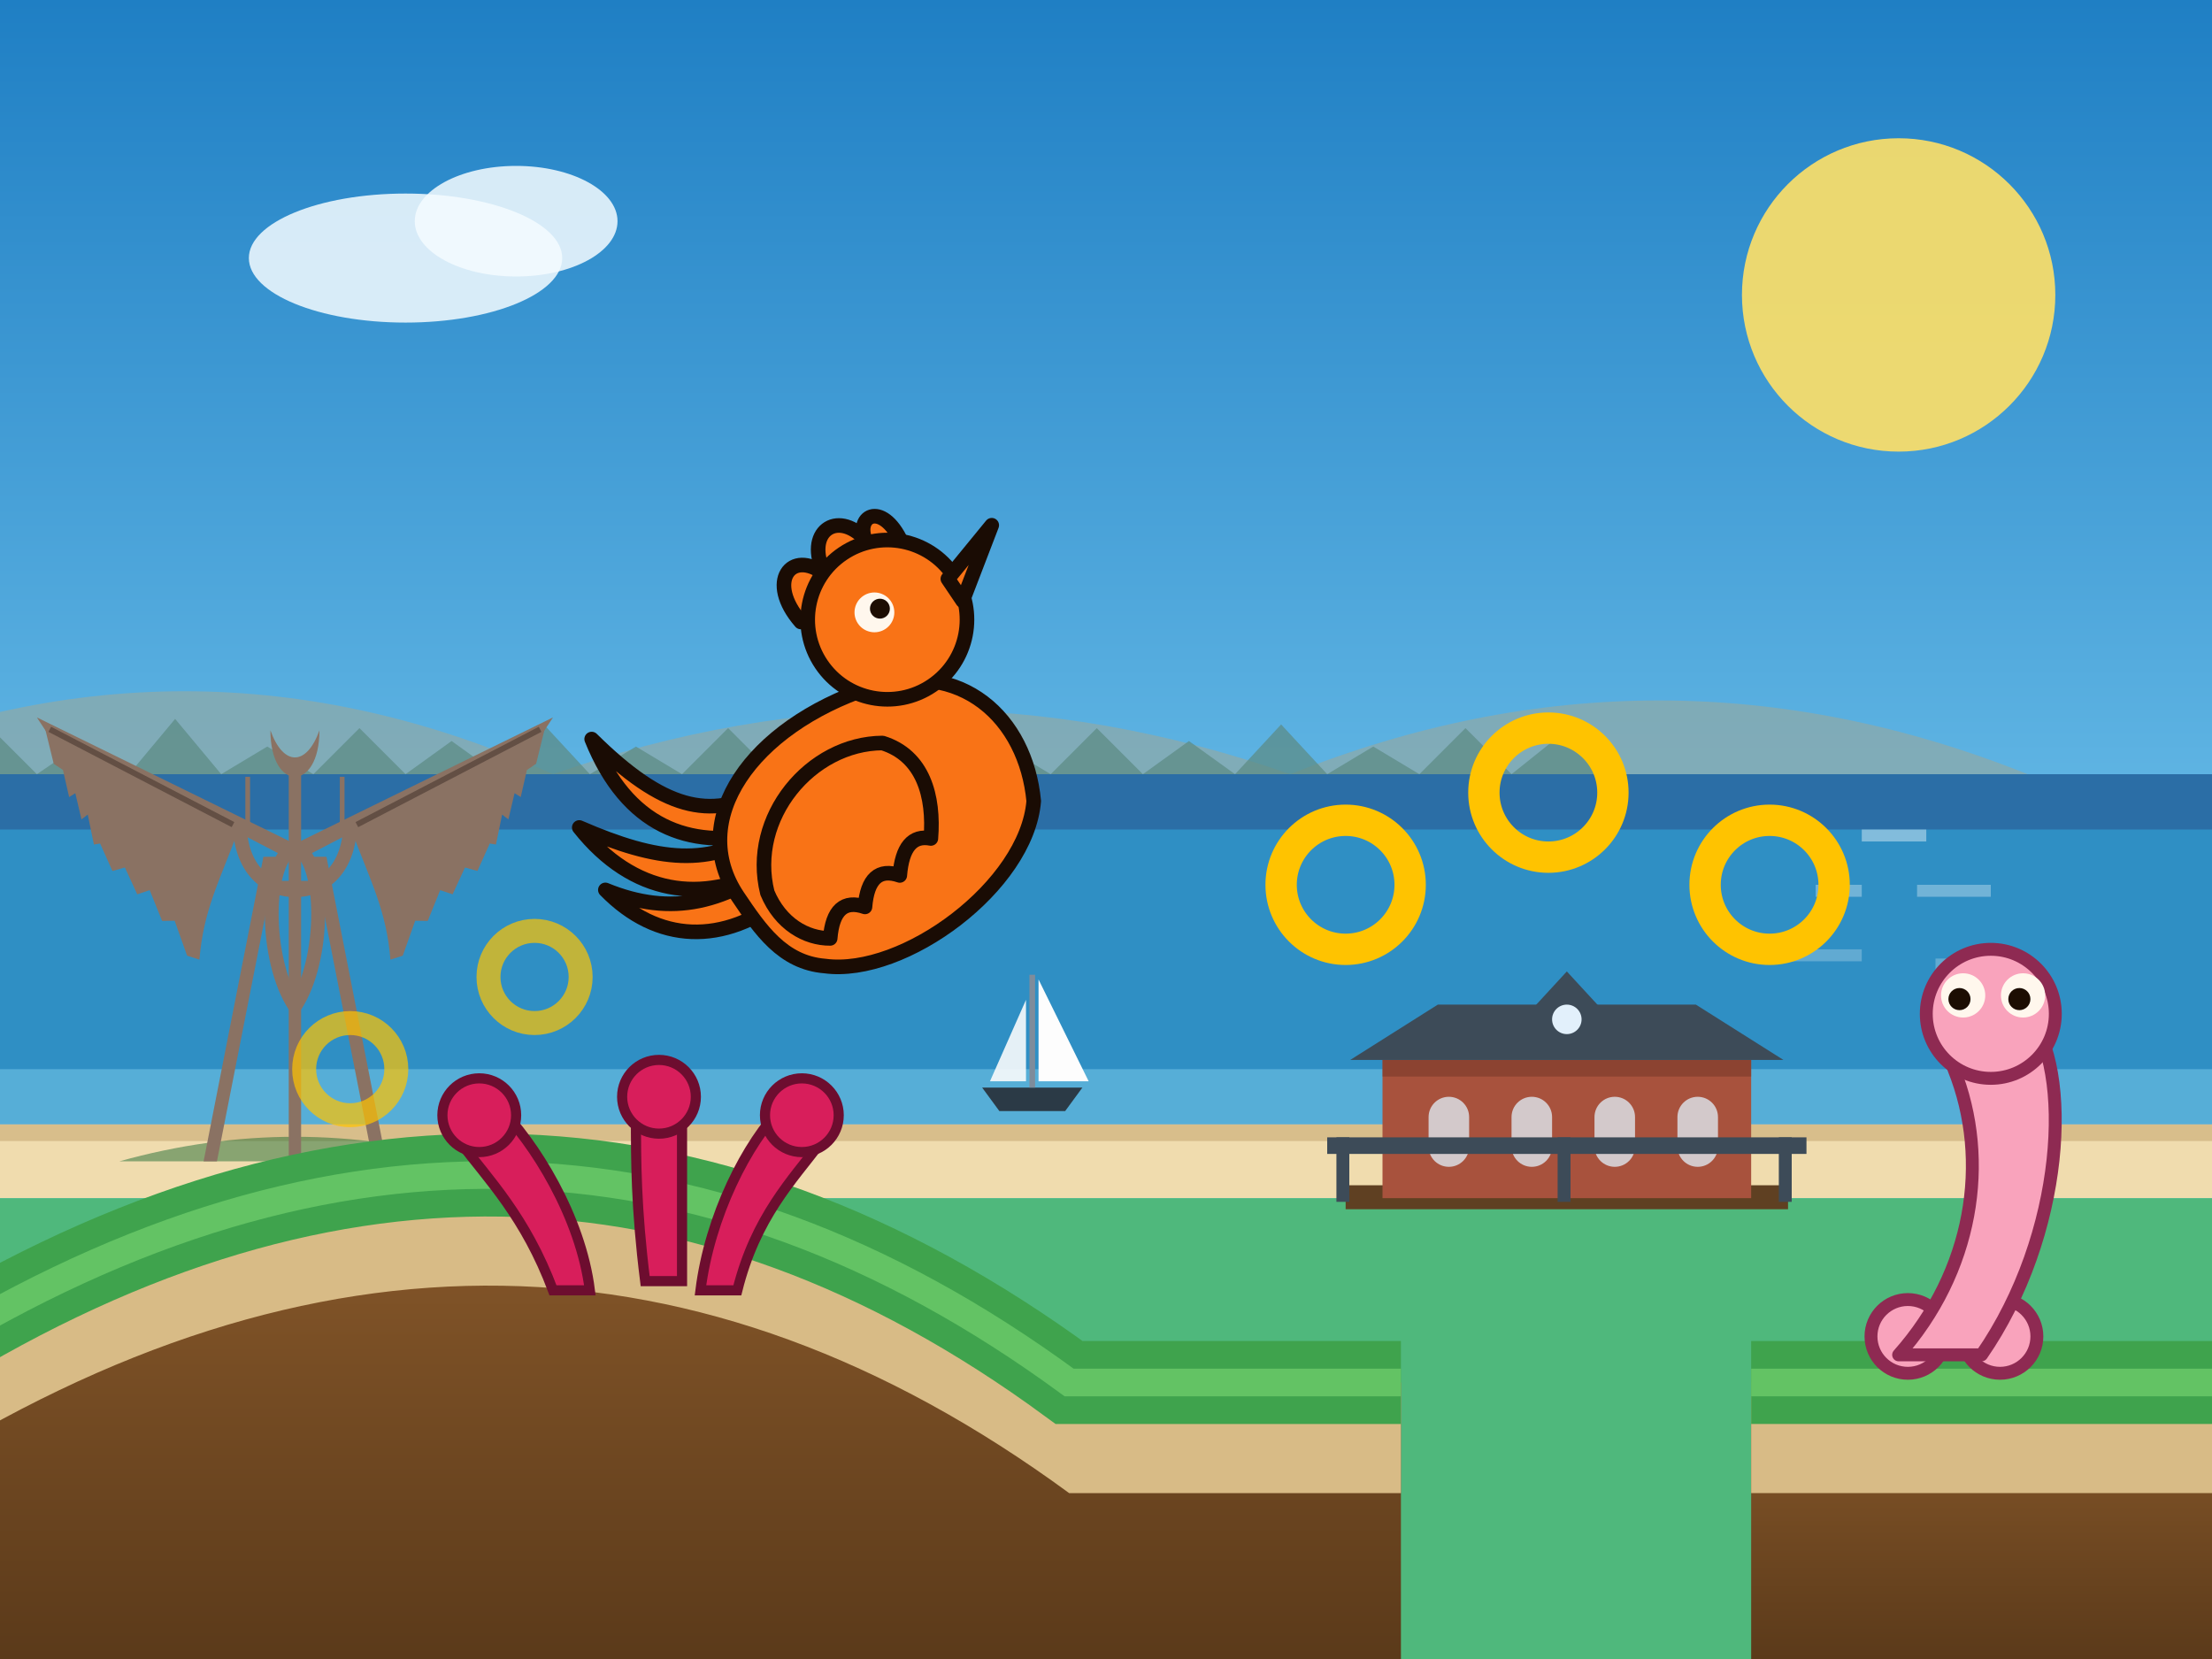
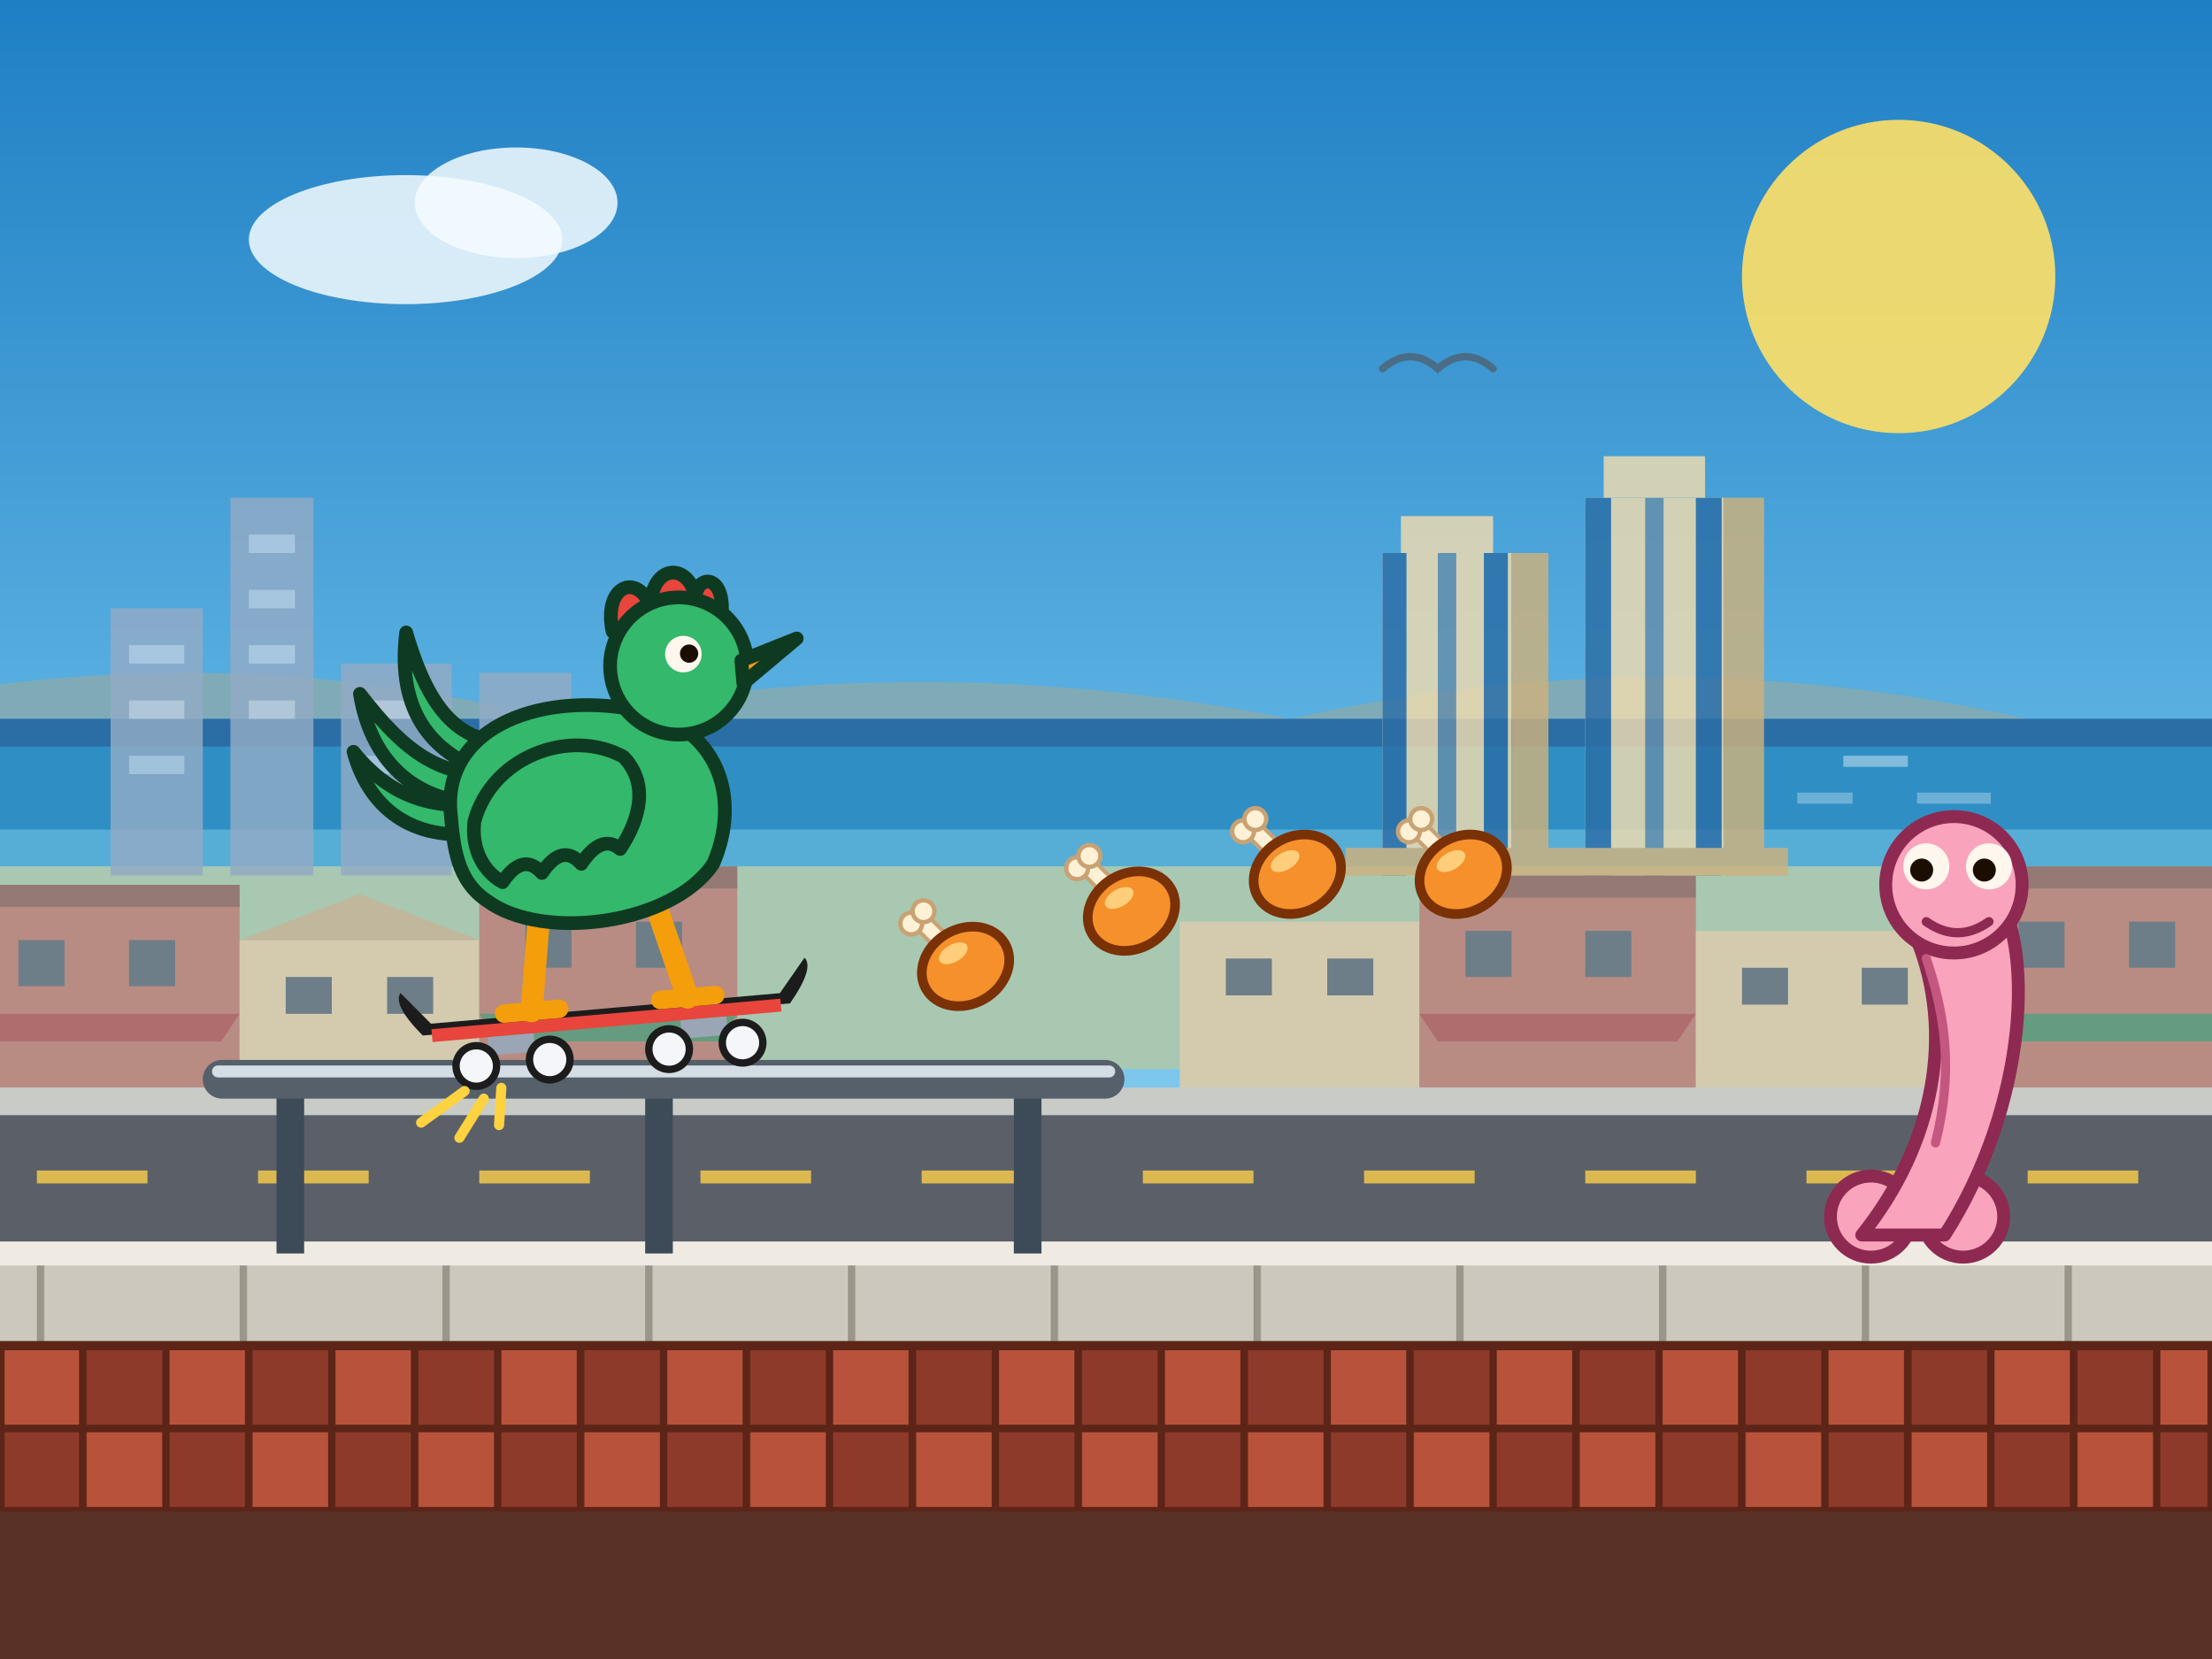
<svg xmlns="http://www.w3.org/2000/svg" viewBox="0 0 240 180" role="img" aria-label="Schlonic mini-game artwork">
  <defs>
    <linearGradient id="schlonic-sky" x1="0" y1="0" x2="0" y2="1">
      <stop offset="0%" stop-color="#1f7fc4" />
      <stop offset="58%" stop-color="#6dc0ea" />
      <stop offset="100%" stop-color="#cfeaf7" />
    </linearGradient>
-     <linearGradient id="schlonic-soil" x1="0" y1="0" x2="0" y2="1">
-       <stop offset="0%" stop-color="#8a5a2b" />
-       <stop offset="100%" stop-color="#5b3a1a" />
-     </linearGradient>
+     <pattern id="schlonic-pavers" patternUnits="userSpaceOnUse" x="0" y="146" width="18" height="18">
+       <g stroke="#5c2518" stroke-width="0.8">
+         <rect width="9" height="9" fill="#b9523b" />
+         <rect x="9" width="9" height="9" fill="#8e3a2a" />
+         <rect y="9" width="9" height="9" fill="#8e3a2a" />
+         <rect x="9" y="9" width="9" height="9" fill="#b9523b" />
+       </g>
+     </pattern>
+     <pattern id="schlonic-slabs" patternUnits="userSpaceOnUse" x="4" y="0" width="22" height="180">
+       <rect width="22" height="180" fill="#cdc8bd" />
+       <rect width="0.8" height="180" fill="#9c968a" />
+     </pattern>
+     <g id="schlonic-wing">
+       <line x1="-0.6" y1="-0.6" x2="-4.7" y2="-4.7" stroke="#c9a273" stroke-width="2.4" stroke-linecap="round" />
+       <line x1="-0.6" y1="-0.6" x2="-4.7" y2="-4.7" stroke="#fff1d6" stroke-width="1.5" stroke-linecap="round" />
+       <circle cx="-5.4" cy="-4" r="1.25" fill="#fff1d6" stroke="#c9a273" stroke-width="0.5" />
+       <circle cx="-4" cy="-5.4" r="1.25" fill="#fff1d6" stroke="#c9a273" stroke-width="0.5" />
+       <ellipse cx="0.8" cy="0.9" rx="5.2" ry="4.3" transform="rotate(-30 0.8 0.9)" fill="#f5902b" stroke="#7a3105" stroke-width="1.1" />
+       <ellipse cx="-0.6" cy="-0.6" rx="1.8" ry="1" transform="rotate(-30 -0.6 -0.6)" fill="#ffce7a" />
+     </g>
  </defs>
  <rect width="240" height="180" fill="url(#schlonic-sky)" />
-   <circle cx="206" cy="32" r="17" fill="#ffe066" opacity="0.9" />
-   <ellipse cx="44" cy="28" rx="17" ry="7" fill="#f4fbff" opacity="0.85" />
-   <ellipse cx="56" cy="24" rx="11" ry="6" fill="#f4fbff" opacity="0.85" />
-   <path d="M -20 84 Q 20 66 60 84 Q 100 70 140 84 Q 180 68 220 84 L 260 92 L -20 92 Z" fill="#86aab0" opacity="0.85" />
-   <path d="M -6 84 l 5 -5 5 5 5 -3.4 5 3.4 5 -6 5 6 5 -3 5 3 5 -5 5 5 5 -3.6 5 3.6 5 -5.4 5 5.4 5 -3 5 3 5 -5 5 5 5 -3.4 5 3.4 5 -6 5 6 5 -3 5 3 5 -5 5 5 5 -3.6 5 3.6 5 -5.4 5 5.4 5 -3 5 3 5 -5 5 5 5 -4 5 4 L 246 92 L -6 92 Z" fill="#5b8a84" opacity="0.72" />
-   <rect x="0" y="84" width="240" height="38" fill="#2f8fc4" />
-   <rect x="0" y="84" width="240" height="6" fill="#2b6ea6" />
-   <rect x="0" y="116" width="240" height="6" fill="#63b8de" opacity="0.75" />
+   <circle cx="206" cy="30" r="17" fill="#ffe066" opacity="0.9" />
+   <ellipse cx="44" cy="26" rx="17" ry="7" fill="#f4fbff" opacity="0.85" />
+   <ellipse cx="56" cy="22" rx="11" ry="6" fill="#f4fbff" opacity="0.85" />
+   <path d="M 150 40 q 3 -2.6 6 0 q 3 -2.6 6 0" fill="none" stroke="#55433a" stroke-width="0.8" stroke-linecap="round" opacity="0.5" />
+   <path d="M -20 78 Q 20 68 60 78 Q 100 70 140 78 Q 180 69 220 78 L 260 84 L -20 84 Z" fill="#86aab0" opacity="0.85" />
+   <rect x="0" y="78" width="240" height="16" fill="#2f8fc4" />
+   <rect x="0" y="78" width="240" height="3" fill="#2b6ea6" />
+   <rect x="0" y="90" width="240" height="4" fill="#63b8de" opacity="0.75" />
  <g fill="#ffffff">
-     <rect x="202" y="90" width="7" height="1.3" opacity="0.4" />
-     <rect x="197" y="96" width="5" height="1.3" opacity="0.32" />
-     <rect x="208" y="96" width="8" height="1.3" opacity="0.32" />
-     <rect x="193" y="103" width="9" height="1.3" opacity="0.24" />
-     <rect x="210" y="104" width="6" height="1.3" opacity="0.24" />
+     <rect x="200" y="82" width="7" height="1.2" opacity="0.4" />
+     <rect x="195" y="86" width="6" height="1.2" opacity="0.3" />
+     <rect x="208" y="86" width="8" height="1.2" opacity="0.3" />
  </g>
-   <rect x="0" y="122" width="240" height="8" fill="#f0dcae" />
-   <rect x="0" y="122" width="240" height="1.8" fill="#cdb17c" opacity="0.7" />
-   <rect x="0" y="130" width="240" height="50" fill="#4fb87c" />
-   <g transform="translate(112 118) scale(1.7)">
-     <path d="M -3.2 0 L 3.2 0 L 2.1 1.5 L -2.1 1.5 Z" fill="#2b3a46" />
-     <rect x="-0.18" y="-7.2" width="0.36" height="7.2" fill="#7e8c9b" />
-     <path d="M 0.4 -6.9 L 3.6 -0.4 L 0.4 -0.4 Z" fill="#fdfdfd" />
-     <path d="M -0.4 -5.6 L -2.7 -0.4 L -0.4 -0.4 Z" fill="#fdfdfd" opacity="0.88" />
+   <rect x="0" y="94" width="240" height="22" fill="#a8c8b2" />
+   <g opacity="0.82">
+     <g fill="#93abc6">
+       <rect x="12" y="66" width="10" height="29" />
+       <rect x="25" y="54" width="9" height="41" />
+       <rect x="37" y="72" width="12" height="23" />
+       <rect x="52" y="81" width="24" height="14" />
+       <rect x="52" y="73" width="10" height="9" />
+     </g>
+     <g fill="#e2f0fb" opacity="0.5">
+       <rect x="14" y="70" width="6" height="2" />
+       <rect x="14" y="76" width="6" height="2" />
+       <rect x="14" y="82" width="6" height="2" />
+       <rect x="27" y="58" width="5" height="2" />
+       <rect x="27" y="64" width="5" height="2" />
+       <rect x="27" y="70" width="5" height="2" />
+       <rect x="27" y="76" width="5" height="2" />
+       <rect x="39" y="76" width="8" height="2" />
+       <rect x="39" y="82" width="8" height="2" />
+     </g>
+     <g>
+       <rect x="150" y="60" width="14" height="35" fill="#f0dcae" />
+       <rect x="164" y="60" width="4" height="35" fill="#cdb17c" />
+       <rect x="150" y="60" width="2.6" height="35" fill="#2b6ea6" />
+       <rect x="161" y="60" width="2.6" height="35" fill="#2b6ea6" />
+       <rect x="156" y="60" width="2" height="35" fill="#2b6ea6" opacity="0.7" />
+       <rect x="152" y="56" width="10" height="4" fill="#f0dcae" />
+       <rect x="172" y="54" width="15" height="41" fill="#f0dcae" />
+       <rect x="187" y="54" width="4.4" height="41" fill="#cdb17c" />
+       <rect x="172" y="54" width="2.8" height="41" fill="#2b6ea6" />
+       <rect x="184" y="54" width="2.8" height="41" fill="#2b6ea6" />
+       <rect x="178.5" y="54" width="2" height="41" fill="#2b6ea6" opacity="0.7" />
+       <rect x="174" y="49.5" width="11" height="4.5" fill="#f0dcae" />
+       <rect x="146" y="92" width="48" height="3" fill="#cdb17c" />
+     </g>
  </g>
  <g>
-     <rect x="146" y="128.6" width="48" height="2.6" fill="#5f4022" />
-     <rect x="150" y="115" width="40" height="15" fill="#a8523d" />
-     <rect x="150" y="115" width="40" height="1.8" fill="#6f3325" opacity="0.5" />
-     <path d="M 146.5 115 L 156 109 L 184 109 L 193.5 115 Z" fill="#3d4b58" />
-     <path d="M 163 113 L 170 105.4 L 177 113 Z" fill="#3d4b58" />
-     <circle cx="170" cy="110.6" r="1.6" fill="#e2f0fb" />
-     <g fill="#e2f0fb" opacity="0.75">
-       <rect x="155" y="119" width="4.4" height="7.6" rx="2.2" />
-       <rect x="164" y="119" width="4.4" height="7.6" rx="2.2" />
-       <rect x="173" y="119" width="4.4" height="7.6" rx="2.2" />
-       <rect x="182" y="119" width="4.4" height="7.6" rx="2.2" />
+     <rect x="-4" y="98" width="30" height="20" fill="#b88c83" />
+     <rect x="26" y="102" width="26" height="16" fill="#d4cbaf" />
+     <rect x="52" y="96" width="28" height="22" fill="#b88c83" />
+     <rect x="-4" y="96" width="30" height="2.4" fill="#957975" />
+     <rect x="52" y="94" width="28" height="2.4" fill="#957975" />
+     <path d="M 26 102 L 39 97 L 52 102 Z" fill="#c1b79c" />
+     <rect x="128" y="100" width="26" height="18" fill="#d4cbaf" />
+     <rect x="154" y="97" width="30" height="21" fill="#b88c83" />
+     <rect x="184" y="101" width="30" height="17" fill="#d4cbaf" />
+     <rect x="214" y="96" width="30" height="22" fill="#b88c83" />
+     <rect x="154" y="95" width="30" height="2.4" fill="#957975" />
+     <rect x="214" y="94" width="30" height="2.4" fill="#957975" />
+     <g fill="#6d7e88">
+       <rect x="2" y="102" width="5" height="5" />
+       <rect x="14" y="102" width="5" height="5" />
+       <rect x="31" y="106" width="5" height="4" />
+       <rect x="42" y="106" width="5" height="4" />
+       <rect x="57" y="100" width="5" height="5" />
+       <rect x="69" y="100" width="5" height="5" />
+       <rect x="133" y="104" width="5" height="4" />
+       <rect x="144" y="104" width="5" height="4" />
+       <rect x="159" y="101" width="5" height="5" />
+       <rect x="172" y="101" width="5" height="5" />
+       <rect x="189" y="105" width="5" height="4" />
+       <rect x="202" y="105" width="5" height="4" />
+       <rect x="219" y="100" width="5" height="5" />
+       <rect x="231" y="100" width="5" height="5" />
    </g>
-     <rect x="144" y="123.4" width="52" height="1.8" fill="#3d4b58" />
-     <rect x="145" y="123.4" width="1.4" height="7" fill="#3d4b58" />
-     <rect x="169" y="123.4" width="1.4" height="7" fill="#3d4b58" />
-     <rect x="193" y="123.4" width="1.4" height="7" fill="#3d4b58" />
+     <g fill="#b06d6e">
+       <path d="M -4 110 L 26 110 L 24 113 L -2 113 Z" />
+       <path d="M 154 110 L 184 110 L 182 113 L 156 113 Z" />
+     </g>
+     <g fill="#659b7e">
+       <path d="M 52 110 L 80 110 L 78 113 L 54 113 Z" />
+       <path d="M 214 110 L 244 110 L 242 113 L 216 113 Z" />
+     </g>
  </g>
-   <path d="M 12.96 126 Q 32 120.68 51.04 126 Z" fill="#1f6b34" opacity="0.5" />
-   <g fill="#8a7263">
-     <path d="M 25.84 89.76 L 4.84 78.84 L 4.84 78.84 L 5.83 82.87 L 6.83 83.54 L 7.5 86.48 L 8.17 86.06 L 8.84 88.9 L 9.52 88.38 L 10.19 91.63 L 10.86 91.52 L 12.2 94.5 L 13.55 94.12 L 14.89 97.03 L 16.24 96.58 L 17.59 99.92 L 18.95 99.9 L 20.3 103.69 L 21.64 104.12 C 22.06 98.84 23.74 95.76 25.84 90.16 Z" />
-     <path d="M 38.16 89.76 L 59.16 78.84 L 59.16 78.84 L 58.17 82.87 L 57.17 83.54 L 56.5 86.48 L 55.83 86.06 L 55.16 88.9 L 54.48 88.38 L 53.81 91.63 L 53.14 91.52 L 51.8 94.5 L 50.45 94.12 L 49.11 97.03 L 47.76 96.58 L 46.41 99.92 L 45.05 99.9 L 43.7 103.69 L 42.36 104.12 C 41.94 98.84 40.26 95.76 38.16 90.16 Z" />
-     <path d="M 32 91.56 L 4 77.84 L 5.12 79.54 L 32 93.52 Z" />
-     <path d="M 32 91.56 L 60 77.84 L 58.88 79.54 L 32 93.52 Z" />
-     <path d="M 30.04 92.96 L 28.58 92.96 L 22.09 126 L 23.54 126 Z" />
-     <path d="M 33.96 92.96 L 35.42 92.96 L 41.91 126 L 40.46 126 Z" />
-     <path d="M 26.62 89.88 L 27.13 89.88 L 27.13 84.28 L 26.62 84.28 Z" />
-     <path d="M 37.38 89.88 L 36.87 89.88 L 36.87 84.28 L 37.38 84.28 Z" />
-     <path d="M 31.33 92.4 L 32.67 92.4 L 32.67 126 L 31.33 126 Z" />
-     <path d="M 31.33 92.68 L 32.67 92.68 L 32.67 83.44 L 31.33 83.44 Z" />
-     <path d="M 29.34 79.24 C 29.34 85.96 34.66 85.96 34.66 79.24 C 33.26 83.16 30.74 83.16 29.34 79.24 Z" />
+   <rect x="0" y="118" width="240" height="3" fill="#c9ccc6" />
+   <rect x="0" y="121" width="240" height="17" fill="#5b6068" />
+   <g fill="#f2c94c" opacity="0.85">
+     <rect x="4" y="127" width="12" height="1.4" />
+     <rect x="28" y="127" width="12" height="1.4" />
+     <rect x="52" y="127" width="12" height="1.4" />
+     <rect x="76" y="127" width="12" height="1.4" />
+     <rect x="100" y="127" width="12" height="1.4" />
+     <rect x="124" y="127" width="12" height="1.4" />
+     <rect x="148" y="127" width="12" height="1.4" />
+     <rect x="172" y="127" width="12" height="1.4" />
+     <rect x="196" y="127" width="12" height="1.4" />
+     <rect x="220" y="127" width="12" height="1.4" />
  </g>
-   <g fill="none" stroke="#8a7263" stroke-width="1.5" stroke-linejoin="round">
-     <path d="M 25.98 89.27 C 26.12 94.92 29.48 96.6 32 96.6" />
-     <path d="M 38.02 89.27 C 37.88 94.92 34.52 96.6 32 96.6" />
-     <path d="M 32 91.84 C 28.64 93.24 28.64 104.16 32 109.2 C 35.36 104.16 35.36 93.24 32 91.84 Z" />
-     <path d="M 29.06 96.32 L 34.94 96.32" />
+   <rect x="0" y="136" width="240" height="10" fill="url(#schlonic-slabs)" />
+   <rect x="0" y="146" width="240" height="18" fill="url(#schlonic-pavers)" />
+   <rect x="0" y="146" width="240" height="18" fill="none" stroke="#5c2518" stroke-width="1" />
+   <rect x="0" y="164" width="240" height="16" fill="#5a3126" />
+   <line x1="0" y1="136" x2="240" y2="136" stroke="#efebe2" stroke-width="2.6" />
+   <g>
+     <rect x="30" y="118" width="3" height="18" fill="#3d4b58" />
+     <rect x="70" y="118" width="3" height="18" fill="#3d4b58" />
+     <rect x="110" y="118" width="3" height="18" fill="#3d4b58" />
+     <rect x="22" y="115" width="100" height="4.2" rx="2.1" fill="#55606b" />
+     <rect x="23" y="115.6" width="98" height="1.3" rx="0.65" fill="#d4dce4" />
  </g>
-   <g fill="none" stroke="#55433a" stroke-width="0.62" opacity="0.75">
-     <path d="M 25.28 89.47 L 5.4 79.13" />
-     <path d="M 38.72 89.47 L 58.6 79.13" />
+   <use href="#schlonic-wing" transform="translate(104 104) scale(0.95)" />
+   <use href="#schlonic-wing" transform="translate(122 98) scale(0.95)" />
+   <use href="#schlonic-wing" transform="translate(140 94) scale(0.95)" />
+   <use href="#schlonic-wing" transform="translate(158 94) scale(0.95)" />
+   <g stroke="#8e2a52" stroke-width="1.4" stroke-linejoin="round">
+     <circle cx="203" cy="132" r="4.4" fill="#f9a3bc" />
+     <circle cx="213" cy="132" r="4.4" fill="#f9a3bc" />
+     <path d="M 202 134 C 210 124 212 112 208 102 C 206 96 212 92 216 96 C 221 102 220 120 211 134 Z" fill="#f9a3bc" />
+     <circle cx="212" cy="96" r="7.4" fill="#f9a3bc" />
  </g>
-   <path d="M -10 148 Q 56 106 116 150 L 152 150 L 152 180 L -10 180 Z" fill="url(#schlonic-soil)" />
-   <path d="M -10 148 Q 56 106 116 150 L 152 150 L 152 162 L 116 162 Q 56 118 -10 160 Z" fill="#d8bb86" />
-   <path d="M -10 148 Q 56 106 116 150 L 152 150" fill="none" stroke="#3fa34d" stroke-width="9" />
-   <path d="M -10 148 Q 56 106 116 150 L 152 150" fill="none" stroke="#63c364" stroke-width="3" />
-   <path d="M 190 150 L 250 150 L 250 180 L 190 180 Z" fill="url(#schlonic-soil)" />
-   <path d="M 190 150 L 250 150 L 250 162 L 190 162 Z" fill="#d8bb86" />
-   <path d="M 190 150 L 250 150" fill="none" stroke="#3fa34d" stroke-width="9" />
-   <path d="M 190 150 L 250 150" fill="none" stroke="#63c364" stroke-width="3" />
-   <g stroke="#8e2a52" stroke-width="1.4" stroke-linejoin="round">
-     <circle cx="207" cy="145" r="4" fill="#f9a3bc" />
-     <circle cx="217" cy="145" r="4" fill="#f9a3bc" />
-     <path d="M 206 147 C 214 138 216 126 212 116 C 210 110 216 106 220 110 C 225 116 224 134 215 147 Z" fill="#f9a3bc" />
-     <circle cx="216" cy="110" r="7" fill="#f9a3bc" />
-   </g>
-   <circle cx="213" cy="108" r="2.4" fill="#fff7ed" stroke="none" />
-   <circle cx="219.5" cy="108" r="2.4" fill="#fff7ed" stroke="none" />
-   <circle cx="212.6" cy="108.4" r="1.2" fill="#1c0d02" stroke="none" />
-   <circle cx="219.1" cy="108.4" r="1.2" fill="#1c0d02" stroke="none" />
-   <g fill="#d81e5b" stroke="#6d0d2f" stroke-width="1.1">
-     <path d="M 60 140 C 57 132 53 128 50 124 C 47 121 51 117 54 120 C 58 124 63 132 64 140 Z" />
-     <circle cx="52" cy="121" r="4" />
-     <path d="M 70 139 C 69 131 69 126 69 121 C 69 117 74 117 74 121 C 74 127 74 133 74 139 Z" />
-     <circle cx="71.5" cy="119" r="4" />
-     <path d="M 80 140 C 82 132 86 128 89 124 C 92 121 88 117 85 120 C 81 124 77 132 76 140 Z" />
-     <circle cx="87" cy="121" r="4" />
-   </g>
-   <g fill="none" stroke="#ffc300" stroke-width="3.4">
-     <circle cx="146" cy="96" r="7" />
-     <circle cx="168" cy="86" r="7" />
-     <circle cx="192" cy="96" r="7" />
-   </g>
-   <g transform="translate(96 90) rotate(-34) scale(0.72) translate(-40 -46)" fill="#f97316" stroke="#1a0c04" stroke-width="2.2" stroke-linejoin="round">
-     <path d="M 22 46 C 10 47 2 41 0 30 C 6 39 14 42 26 41 Z M 22 41 C 11 40 3 33 2 20 C 9 31 15 36 25 36 Z M 24 36 C 14 32 8 24 11 10 C 14 25 19 30 28 31 Z" />
-     <path d="M 16 42 C 16 28 32 22 50 27 C 64 31 67 44 61 55 C 53 65 30 66 21 58 C 16 54 16 48 16 42 Z" />
-     <path d="M 47 13 C 46 5 52 3 54 9 C 55 2 61 2 62 8 C 63 4 68 5 66 13 Z" />
-     <circle cx="58" cy="20" r="12" />
-     <path d="M 69 20 L 79 17 L 69 24 Z" />
-     <path d="M 47 35 C 38 29 24 33 20 44 C 19 49 21 53 24 55 Q 28 50 31 54 Q 35 49 38 53 Q 42 48 45 51 C 49 46 51 40 47 35 Z" />
-     <circle cx="57" cy="18" r="3" fill="#fff7ed" stroke="none" />
-     <circle cx="58" cy="18" r="1.5" fill="#1c0d02" stroke="none" />
-   </g>
-   <g fill="none" stroke="#ffc300" stroke-width="2.6" opacity="0.7">
-     <circle cx="58" cy="106" r="5" />
-     <circle cx="38" cy="116" r="5" />
+   <path d="M 209 104 C 211 110 212 116 210 124" fill="none" stroke="#c4577f" stroke-width="1" stroke-linecap="round" />
+   <circle cx="209" cy="94" r="2.5" fill="#fff7ed" />
+   <circle cx="215.8" cy="94" r="2.5" fill="#fff7ed" />
+   <circle cx="208.5" cy="94.4" r="1.25" fill="#1c0d02" />
+   <circle cx="215.3" cy="94.4" r="1.25" fill="#1c0d02" />
+   <path d="M 209 100 Q 212.4 102.4 215.8 100" fill="none" stroke="#8e2a52" stroke-width="1" stroke-linecap="round" />
+   <g transform="translate(66 113) rotate(-5)">
+     <path d="M -20 -2.4 Q -23 -6 -22 -7.2 L -19 -3.6 L 19 -3.6 L 22 -7.2 Q 23 -6 20 -2.4 Z" fill="#1c1c1c" />
+     <rect x="-19" y="-3" width="38" height="1.4" fill="#e8453c" />
+     <rect x="-13" y="-1.6" width="5" height="2" fill="#9aa6b5" />
+     <rect x="8" y="-1.6" width="5" height="2" fill="#9aa6b5" />
+     <circle cx="-14.5" cy="1.4" r="2.2" fill="#f4f6fa" stroke="#1c1c1c" stroke-width="0.8" />
+     <circle cx="-6.5" cy="1.4" r="2.2" fill="#f4f6fa" stroke="#1c1c1c" stroke-width="0.8" />
+     <circle cx="6.5" cy="1.4" r="2.2" fill="#f4f6fa" stroke="#1c1c1c" stroke-width="0.8" />
+     <circle cx="14.5" cy="1.4" r="2.2" fill="#f4f6fa" stroke="#1c1c1c" stroke-width="0.8" />
+     <path d="M -6 -16 L -8 -4 M 6 -16 L 9 -4" fill="none" stroke="#f59e0b" stroke-width="2.4" stroke-linecap="round" />
+     <path d="M -11 -4 L -5 -4 M 6 -4 L 12 -4" fill="none" stroke="#f59e0b" stroke-width="2" stroke-linecap="round" />
+     <g transform="translate(0 -30) scale(0.62) translate(-40 -36)" fill="#34b86b" stroke="#0e3a22" stroke-width="2.4" stroke-linejoin="round">
+       <path d="M 22 46 C 10 47 2 41 0 30 C 6 39 14 42 26 41 Z M 22 41 C 11 40 3 33 2 20 C 9 31 15 36 25 36 Z M 24 36 C 14 32 8 24 11 10 C 14 25 19 30 28 31 Z" />
+       <path d="M 16 42 C 16 28 32 22 50 27 C 64 31 67 44 61 55 C 53 65 30 66 21 58 C 16 54 16 48 16 42 Z" />
+       <path d="M 47 13 C 46 5 52 3 54 9 C 55 2 61 2 62 8 C 63 4 68 5 66 13 Z" fill="#e8453c" />
+       <circle cx="58" cy="20" r="12" />
+       <path d="M 69 20 L 79 17 L 69 24 Z" fill="#f59e0b" />
+       <path d="M 47 35 C 38 29 24 33 20 44 C 19 49 21 53 24 55 Q 28 50 31 54 Q 35 49 38 53 Q 42 48 45 51 C 49 46 51 40 47 35 Z" />
+       <circle cx="59" cy="18" r="3.2" fill="#fff7ed" stroke="none" />
+       <circle cx="60" cy="18" r="1.6" fill="#1c0d02" stroke="none" />
+     </g>
+     <g stroke="#ffd23f" stroke-width="1.1" stroke-linecap="round">
+       <path d="M -16 4 L -21 7" />
+       <path d="M -14 5 L -17 9" />
+       <path d="M -12 4 L -12.6 8" />
+     </g>
  </g>
</svg>
